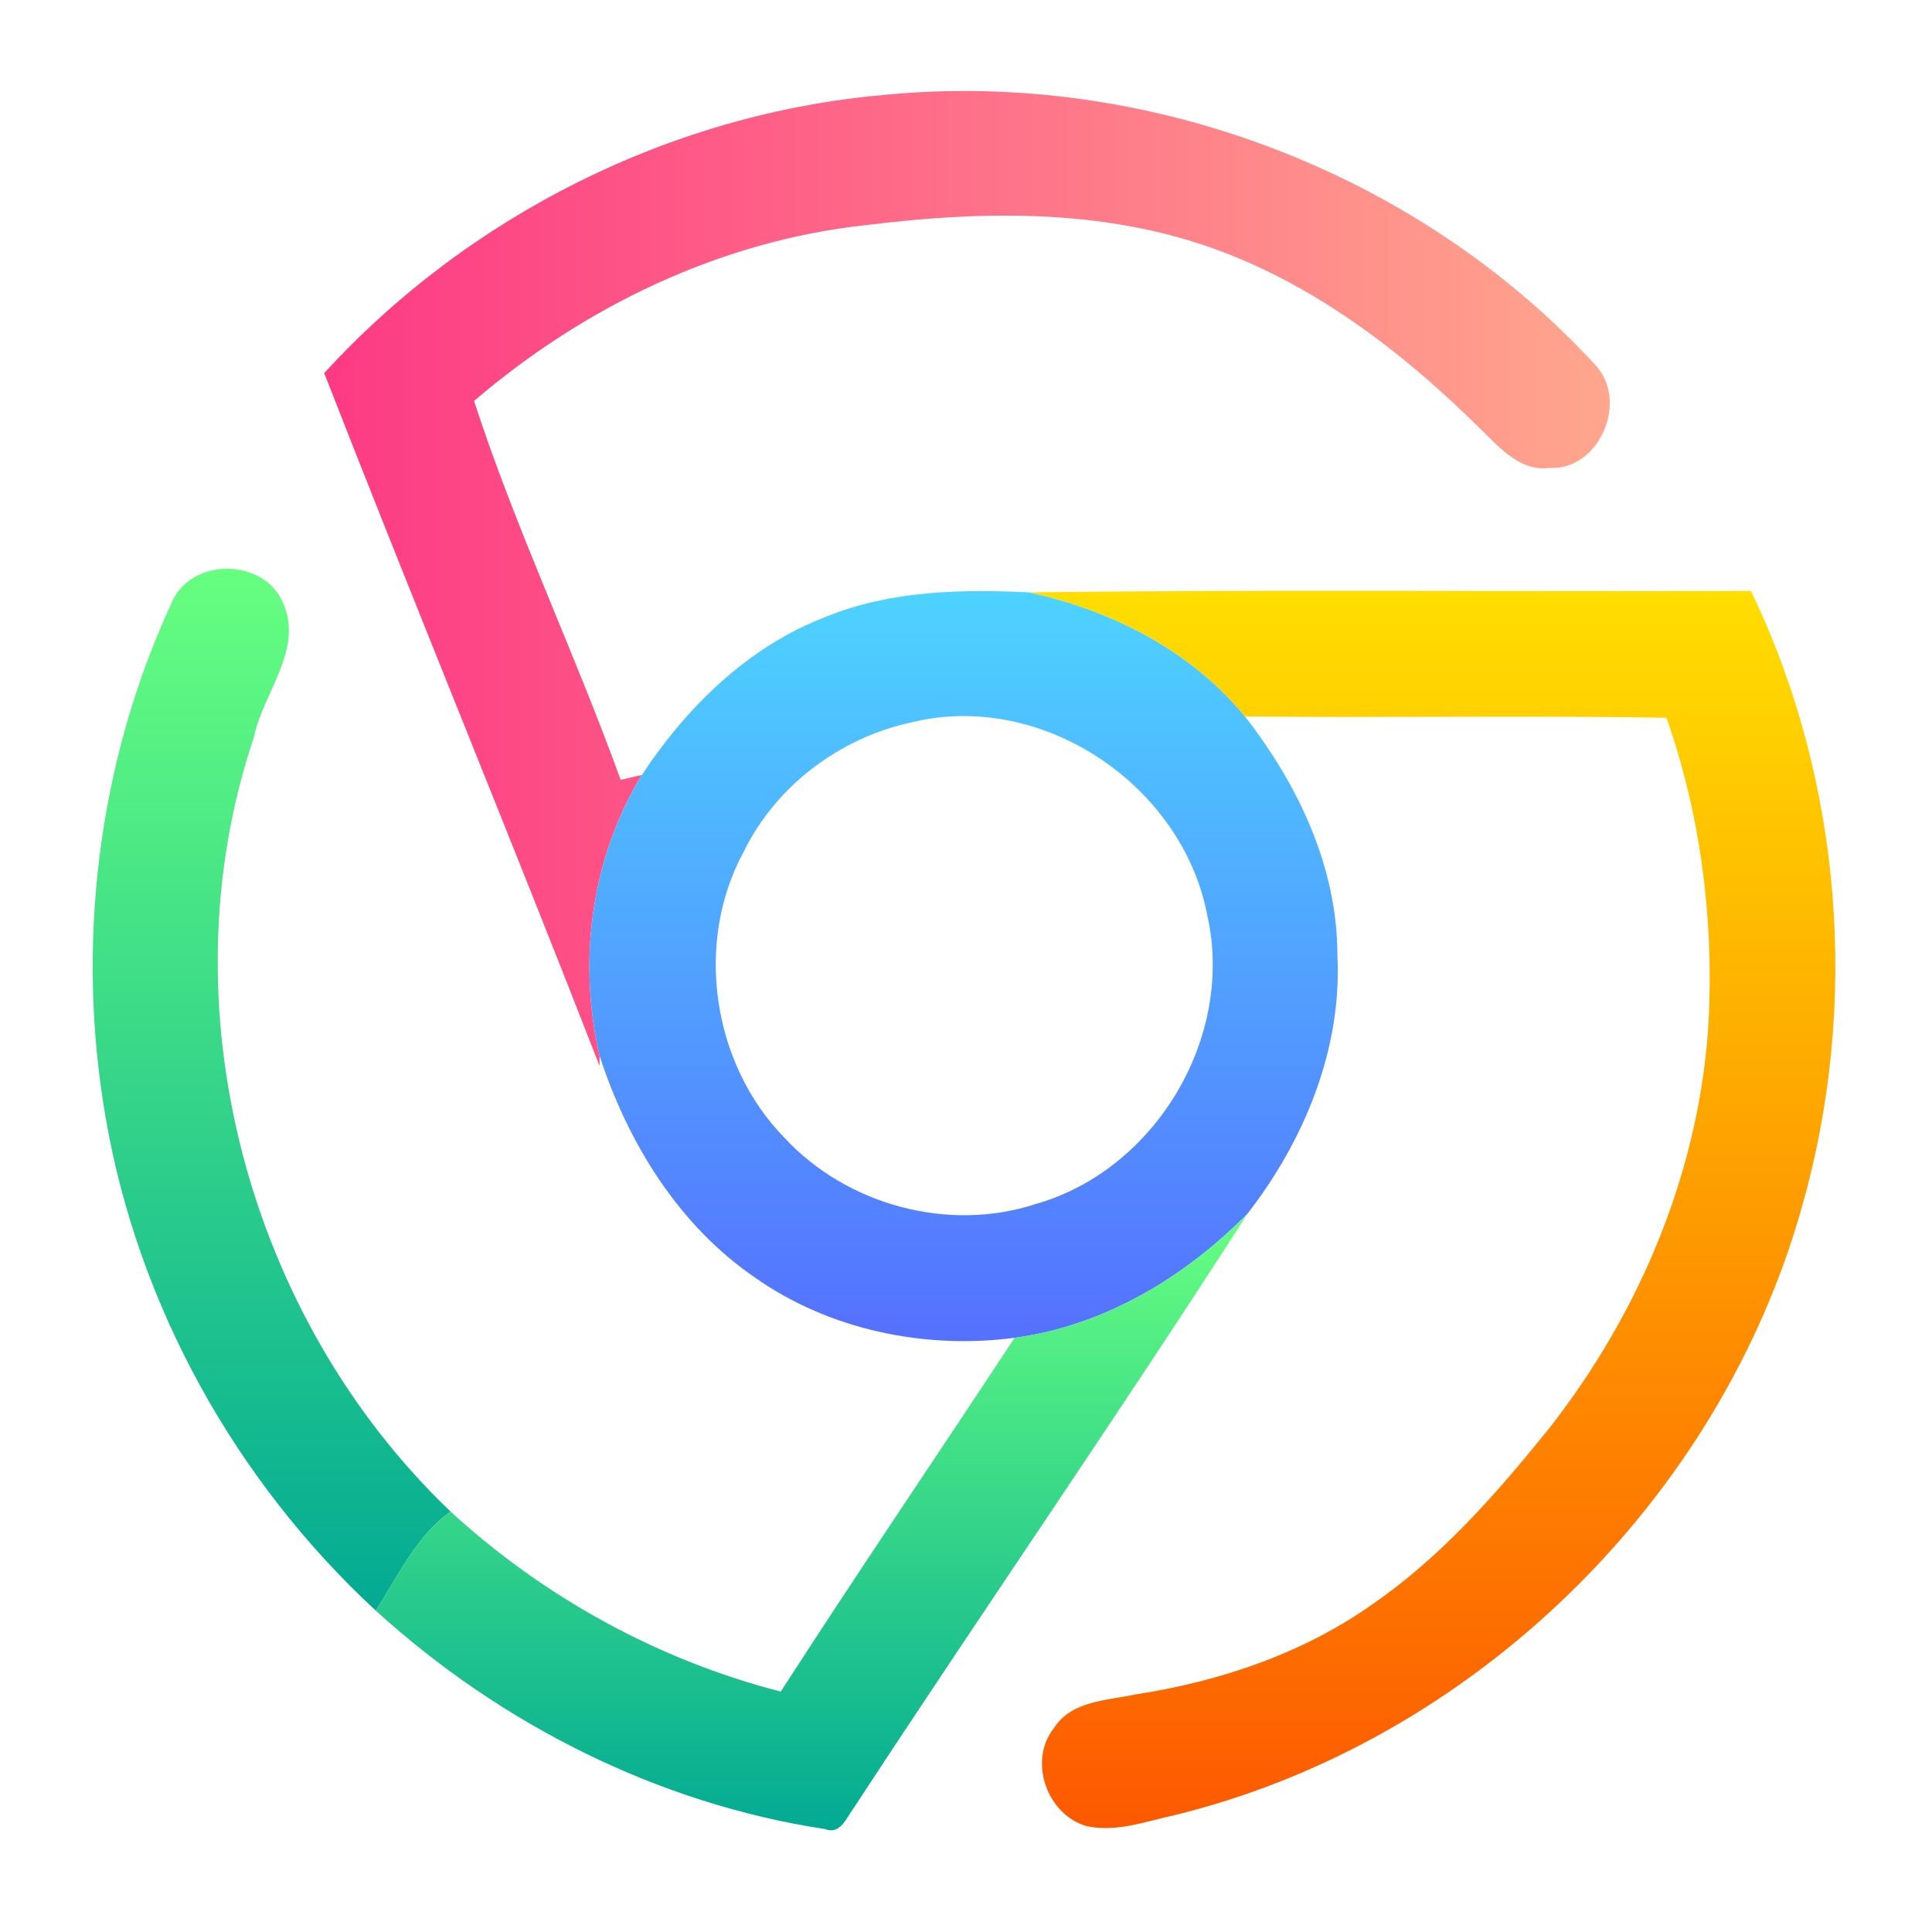
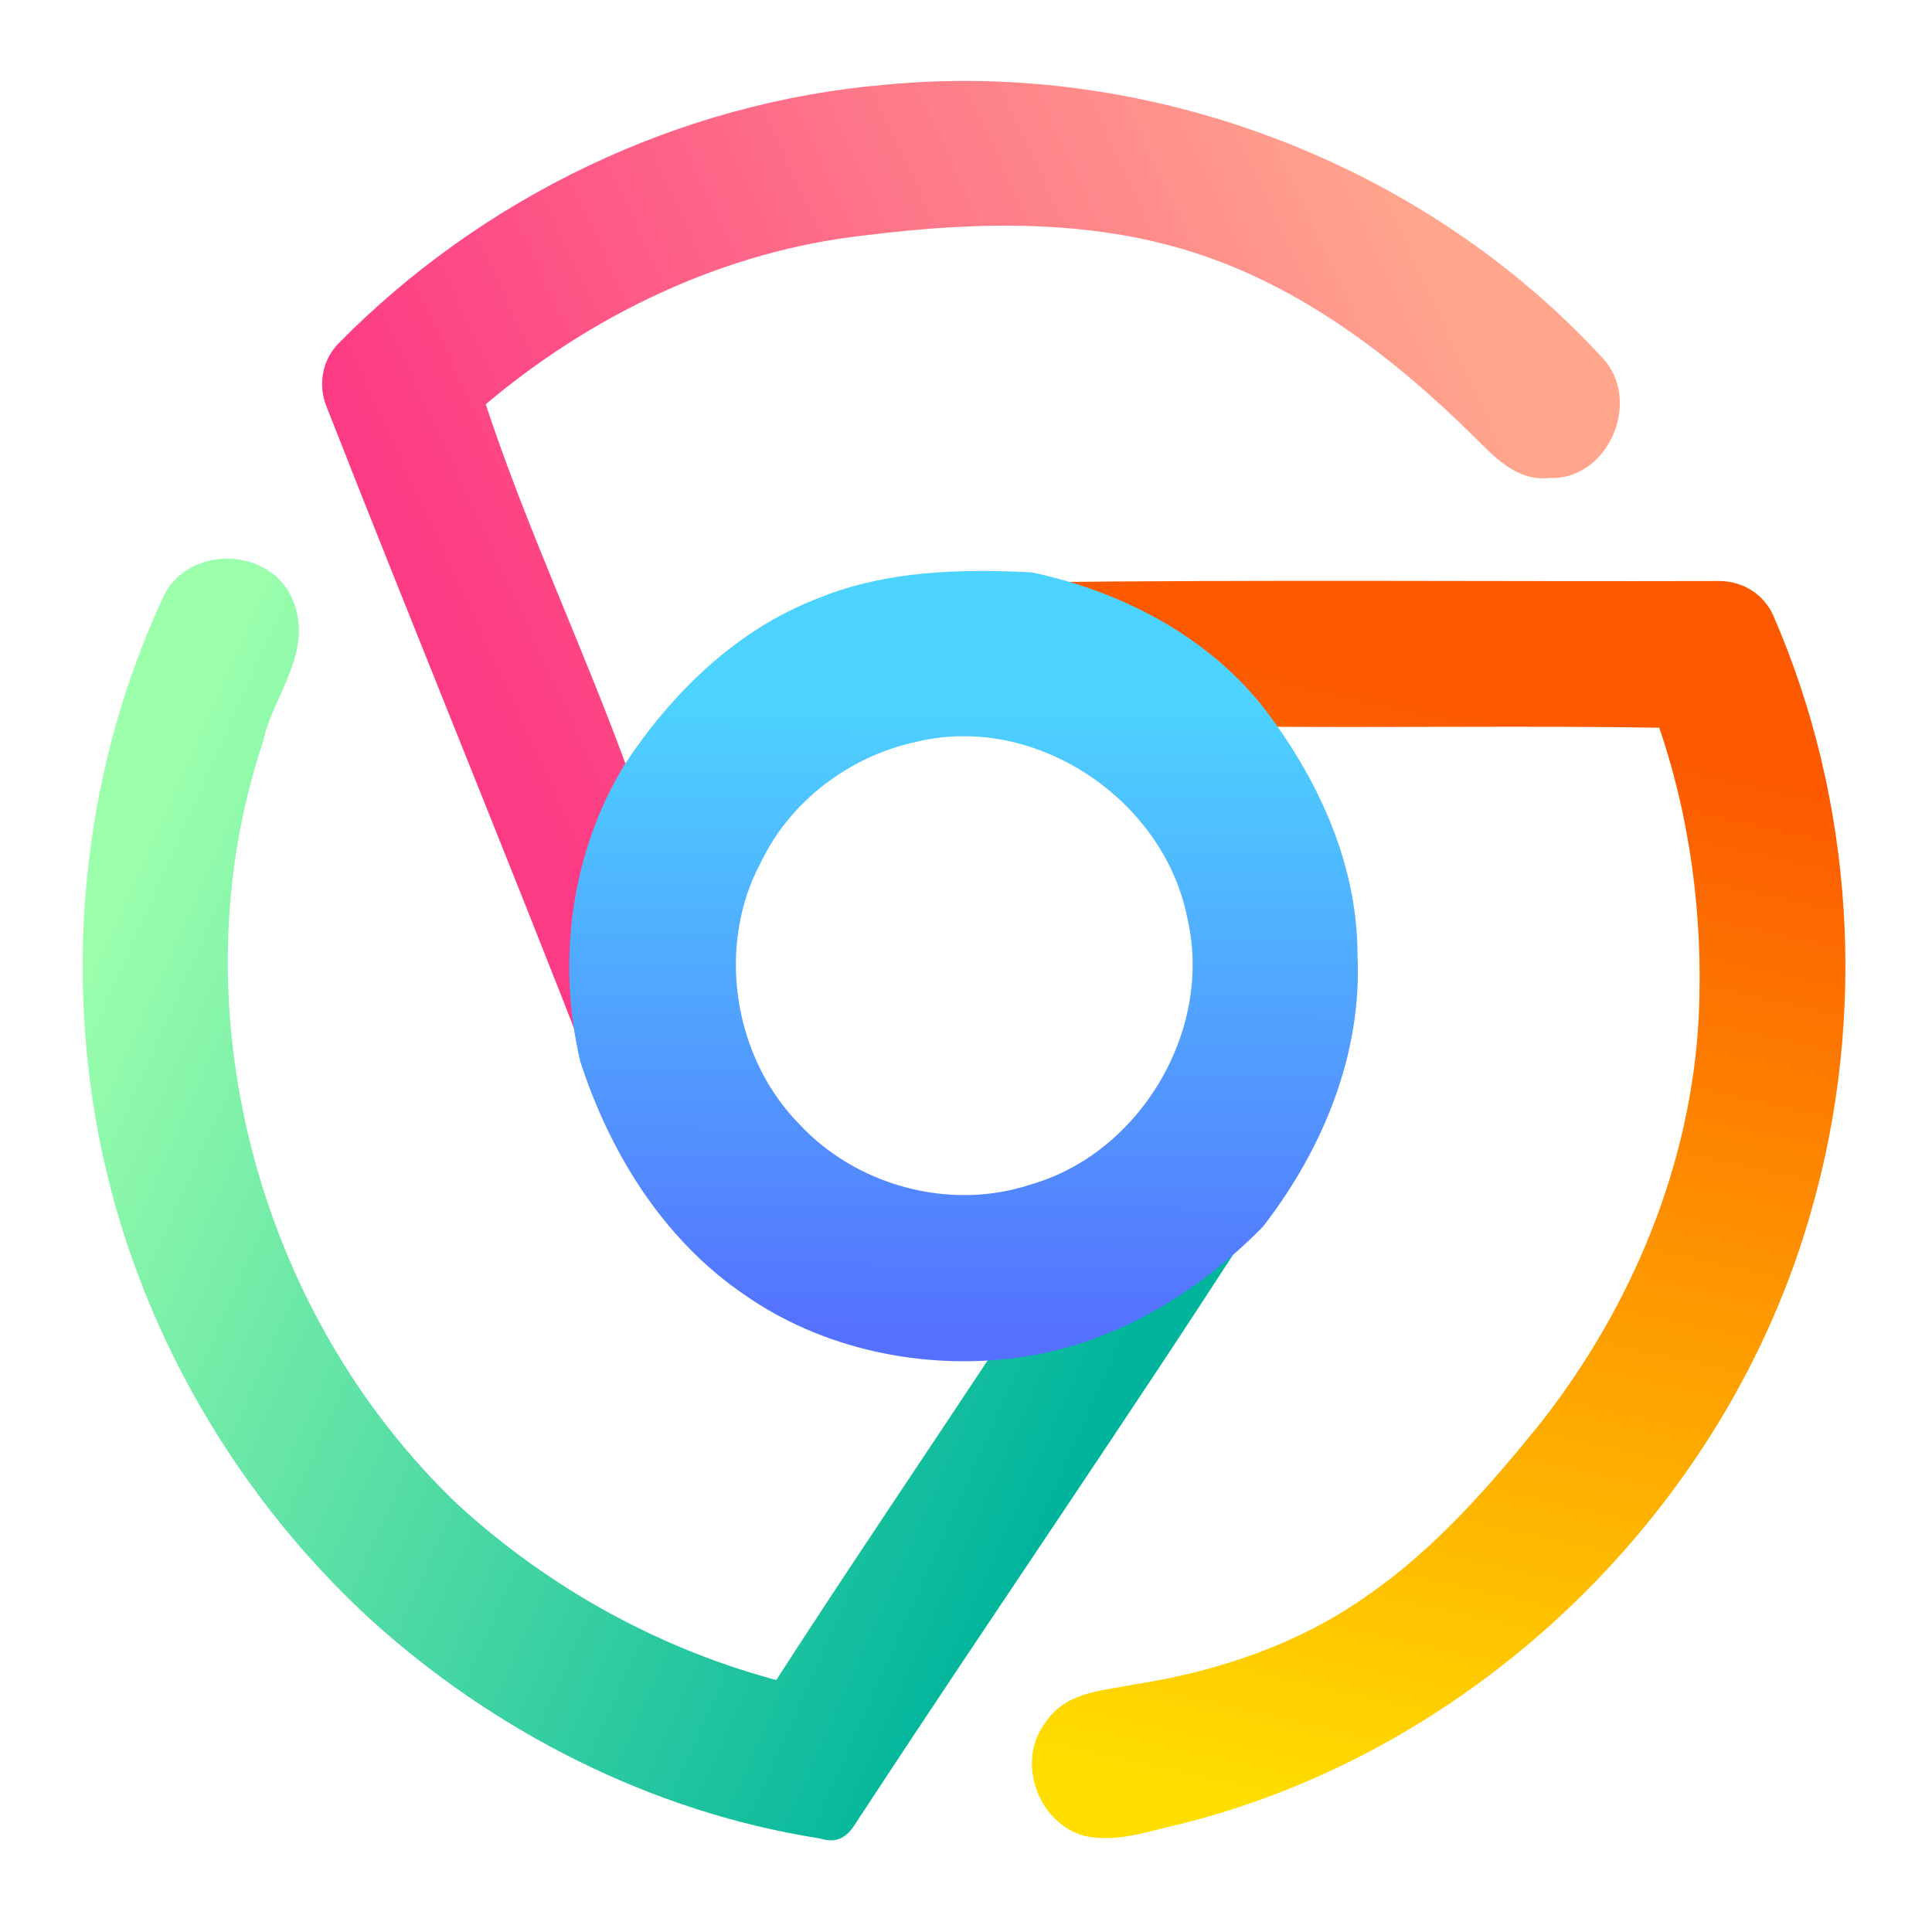
<svg xmlns="http://www.w3.org/2000/svg" width="192" height="192" viewBox="0 0 192 192" fill="none">
-   <path d="M32.22 37.08C46.53 21.42 66.74 11.26 87.91 9.43C113.96 6.88 140.96 17.07 158.65 36.39C161.84 40 158.89 46.79 153.95 46.5C151.11 46.87 149.08 44.53 147.25 42.75C139.18 34.74 129.81 27.59 118.85 24.11C108.25 20.74 96.91 21.02 86 22.38C71.61 23.93 58.04 30.48 47.11 39.85C51.27 52.63 57.11 64.84 61.68 77.5C62.2 77.38 63.26 77.13 63.79 77.01C58.73 85.32 57.4 95.5 59.59 104.94L59.58 105.92C50.62 82.91 41.2 60.08 32.22 37.08Z" fill="url(#paint0_linear)" />
-   <path d="M16.99 60.06C18.79 55.39 26.15 55.35 28.12 59.89C30.21 64.57 26.12 68.85 25.22 73.3C16.27 99.93 24.57 130.93 44.78 150.22C41.33 152.67 39.59 156.62 37.34 160.06C23.43 147.19 13.72 129.78 10.5 111.08C7.53 93.94 9.69 75.87 16.99 60.06Z" fill="url(#paint1_linear)" />
-   <path d="M82.1 61.29C88.48 58.69 95.49 58.54 102.27 58.87C110.44 60.62 118.38 64.66 123.72 71.2C129.02 77.99 132.93 86.22 132.91 94.98C133.37 104.29 129.61 113.34 123.99 120.6C117.73 126.94 109.77 131.75 100.83 132.95C91.92 134.12 82.44 132.18 75.04 126.97C67.44 121.78 62.4 113.57 59.59 104.94C57.4 95.5 58.73 85.32 63.79 77.01C68.28 70.22 74.39 64.22 82.1 61.29ZM90.61 71.78C83.47 73.31 77.07 78.11 73.87 84.72C68.99 93.75 70.8 105.74 77.95 113.06C84.15 119.75 94.23 122.5 102.94 119.65C114.82 116.27 122.69 103.09 119.99 91.02C117.54 78.03 103.58 68.61 90.61 71.78Z" fill="url(#paint2_linear)" />
-   <path d="M102.27 58.87C126.18 58.58 150.1 58.82 174.01 58.73C183.11 77.62 184.82 99.87 179.06 119.99C170.85 149.17 146.34 173.08 116.88 180.35C113.97 180.97 111 182.13 107.99 181.48C104.05 180.35 102.15 175.02 104.73 171.74C106.49 169 109.99 169 112.85 168.39C121.23 167.1 129.51 164.32 136.46 159.38C143.27 154.68 148.76 148.38 153.92 141.99C163.09 130.3 169.08 115.94 169.82 101.03C170.28 90.99 168.95 80.82 165.61 71.33C151.65 71.09 137.69 71.35 123.72 71.2C118.38 64.66 110.44 60.62 102.27 58.87Z" fill="url(#paint3_linear)" />
-   <path d="M100.83 132.95C109.77 131.75 117.73 126.94 123.99 120.6C111.21 140.49 97.75 159.96 84.8 179.74C84.11 180.66 83.51 182.37 81.99 181.77C65.37 179.25 49.74 171.34 37.34 160.06C39.59 156.62 41.33 152.67 44.78 150.22C54.04 158.72 65.41 164.98 77.59 168.11C85.2 156.3 93.11 144.68 100.83 132.95Z" fill="url(#paint4_linear)" />
+   <path d="M33.354 39.975C32.659 38.203 33.025 36.181 34.36 34.824C48.508 20.447 67.775 11.171 87.911 9.43C113.961 6.88 140.961 17.07 158.651 36.39C161.841 40 158.891 46.79 153.951 46.5C151.111 46.87 149.081 44.53 147.251 42.75C139.181 34.74 129.811 27.59 118.851 24.11C108.251 20.74 96.911 21.02 86.001 22.38C71.611 23.93 58.041 30.48 47.111 39.85C51.271 52.63 57.111 64.84 61.681 77.5C62.201 77.38 63.261 77.13 63.791 77.01C58.731 85.32 57.401 95.5 59.591 104.94L59.581 105.92C50.997 83.876 41.991 61.997 33.354 39.975Z" fill="url(#paint0_linear)" stroke="url(#paint1_linear)" stroke-width="2" />
+   <path d="M102.27 58.87C125.128 58.593 147.996 58.8 170.855 58.74C172.782 58.735 174.555 59.83 175.323 61.598C183.262 79.847 184.531 100.879 179.06 119.99C170.85 149.17 146.34 173.08 116.88 180.35C113.97 180.97 111 182.13 107.99 181.48C104.05 180.35 102.15 175.02 104.73 171.74C106.49 169 109.99 169 112.85 168.39C121.23 167.1 129.51 164.32 136.46 159.38C143.27 154.68 148.76 148.38 153.92 141.99C163.09 130.3 169.08 115.94 169.82 101.03C170.28 90.99 168.95 80.82 165.61 71.33C151.65 71.09 137.69 71.35 123.72 71.2C118.38 64.66 110.44 60.62 102.27 58.87Z" fill="url(#paint2_linear)" stroke="url(#paint3_linear)" stroke-width="2" />
+   <path d="M28.12 59.89C26.15 55.35 18.79 55.39 16.99 60.06C9.69 75.87 7.53 93.94 10.5 111.08C13.72 129.78 23.43 147.19 37.34 160.06C49.601 171.213 65.02 179.072 81.431 181.683C81.802 181.742 82.165 181.879 82.54 181.894C83.668 181.937 84.2 180.54 84.8 179.74C97.75 159.96 111.21 140.49 123.99 120.6C117.73 126.94 109.77 131.75 100.83 132.95C93.11 144.68 85.2 156.3 77.59 168.11C65.41 164.98 54.04 158.72 44.78 150.22C24.57 130.93 16.27 99.93 25.22 73.3C26.12 68.85 30.21 64.57 28.12 59.89Z" fill="url(#paint4_linear)" stroke="url(#paint5_linear)" stroke-width="2" />
+   <path d="M82.1 61.29C88.48 58.69 95.49 58.54 102.27 58.87C110.44 60.62 118.38 64.66 123.72 71.2C129.02 77.99 132.93 86.22 132.91 94.98C133.37 104.29 129.61 113.34 123.99 120.6C117.73 126.94 109.77 131.75 100.83 132.95C91.92 134.12 82.44 132.18 75.04 126.97C67.44 121.78 62.4 113.57 59.59 104.94C57.4 95.5 58.73 85.32 63.79 77.01C68.28 70.22 74.39 64.22 82.1 61.29ZM90.61 71.78C83.47 73.31 77.07 78.11 73.87 84.72C68.99 93.75 70.8 105.74 77.95 113.06C84.15 119.75 94.23 122.5 102.94 119.65C114.82 116.27 122.69 103.09 119.99 91.02C117.54 78.03 103.58 68.61 90.61 71.78Z" fill="url(#paint6_linear)" stroke="url(#paint7_linear)" stroke-width="4" />
  <defs>
-     <linearGradient id="paint0_linear" x1="32.201" y1="56.046" x2="159.95" y2="56.046" gradientUnits="userSpaceOnUse">
+     <linearGradient id="paint0_linear" x1="52" y1="78" x2="147" y2="34" gradientUnits="userSpaceOnUse">
      <stop stop-color="#FD3A84" />
      <stop offset="1" stop-color="#FFA68D" />
    </linearGradient>
-     <linearGradient id="paint1_linear" x1="26.995" y1="160.06" x2="26.995" y2="56.521" gradientUnits="userSpaceOnUse">
-       <stop stop-color="#02AA93" />
-       <stop offset="1" stop-color="#67FF80" />
+     <linearGradient id="paint1_linear" x1="52" y1="78" x2="147" y2="34" gradientUnits="userSpaceOnUse">
+       <stop stop-color="#FD3A84" />
+       <stop offset="1" stop-color="#FFA68D" />
    </linearGradient>
-     <linearGradient id="paint2_linear" x1="95.761" y1="133.279" x2="95.761" y2="58.742" gradientUnits="userSpaceOnUse">
+     <linearGradient id="paint2_linear" x1="129.5" y1="66.5" x2="105.5" y2="175" gradientUnits="userSpaceOnUse">
+       <stop stop-color="#FD5900" />
+       <stop offset="1" stop-color="#FFDE00" />
+     </linearGradient>
+     <linearGradient id="paint3_linear" x1="129.5" y1="66.5" x2="105.5" y2="175" gradientUnits="userSpaceOnUse">
+       <stop stop-color="#FD5900" />
+       <stop offset="1" stop-color="#FFDE00" />
+     </linearGradient>
+     <linearGradient id="paint4_linear" x1="110" y1="138" x2="9" y2="93" gradientUnits="userSpaceOnUse">
+       <stop stop-color="#00B59C" />
+       <stop offset="1" stop-color="#9CFFAC" />
+     </linearGradient>
+     <linearGradient id="paint5_linear" x1="110" y1="138" x2="9" y2="93" gradientUnits="userSpaceOnUse">
+       <stop stop-color="#00B59C" />
+       <stop offset="1" stop-color="#9CFFAC" />
+     </linearGradient>
+     <linearGradient id="paint6_linear" x1="95.761" y1="133.279" x2="96" y2="69.5" gradientUnits="userSpaceOnUse">
      <stop stop-color="#5570FF" />
      <stop offset="1" stop-color="#4DD3FF" />
    </linearGradient>
-     <linearGradient id="paint3_linear" x1="142.333" y1="181.672" x2="142.333" y2="58.721" gradientUnits="userSpaceOnUse">
-       <stop stop-color="#FD5900" />
-       <stop offset="1" stop-color="#FFDE00" />
-     </linearGradient>
-     <linearGradient id="paint4_linear" x1="80.665" y1="181.895" x2="80.665" y2="120.6" gradientUnits="userSpaceOnUse">
-       <stop stop-color="#02AA93" />
-       <stop offset="1" stop-color="#67FF80" />
+     <linearGradient id="paint7_linear" x1="95.761" y1="133.279" x2="96" y2="69.5" gradientUnits="userSpaceOnUse">
+       <stop stop-color="#5570FF" />
+       <stop offset="1" stop-color="#4DD3FF" />
    </linearGradient>
  </defs>
</svg>
